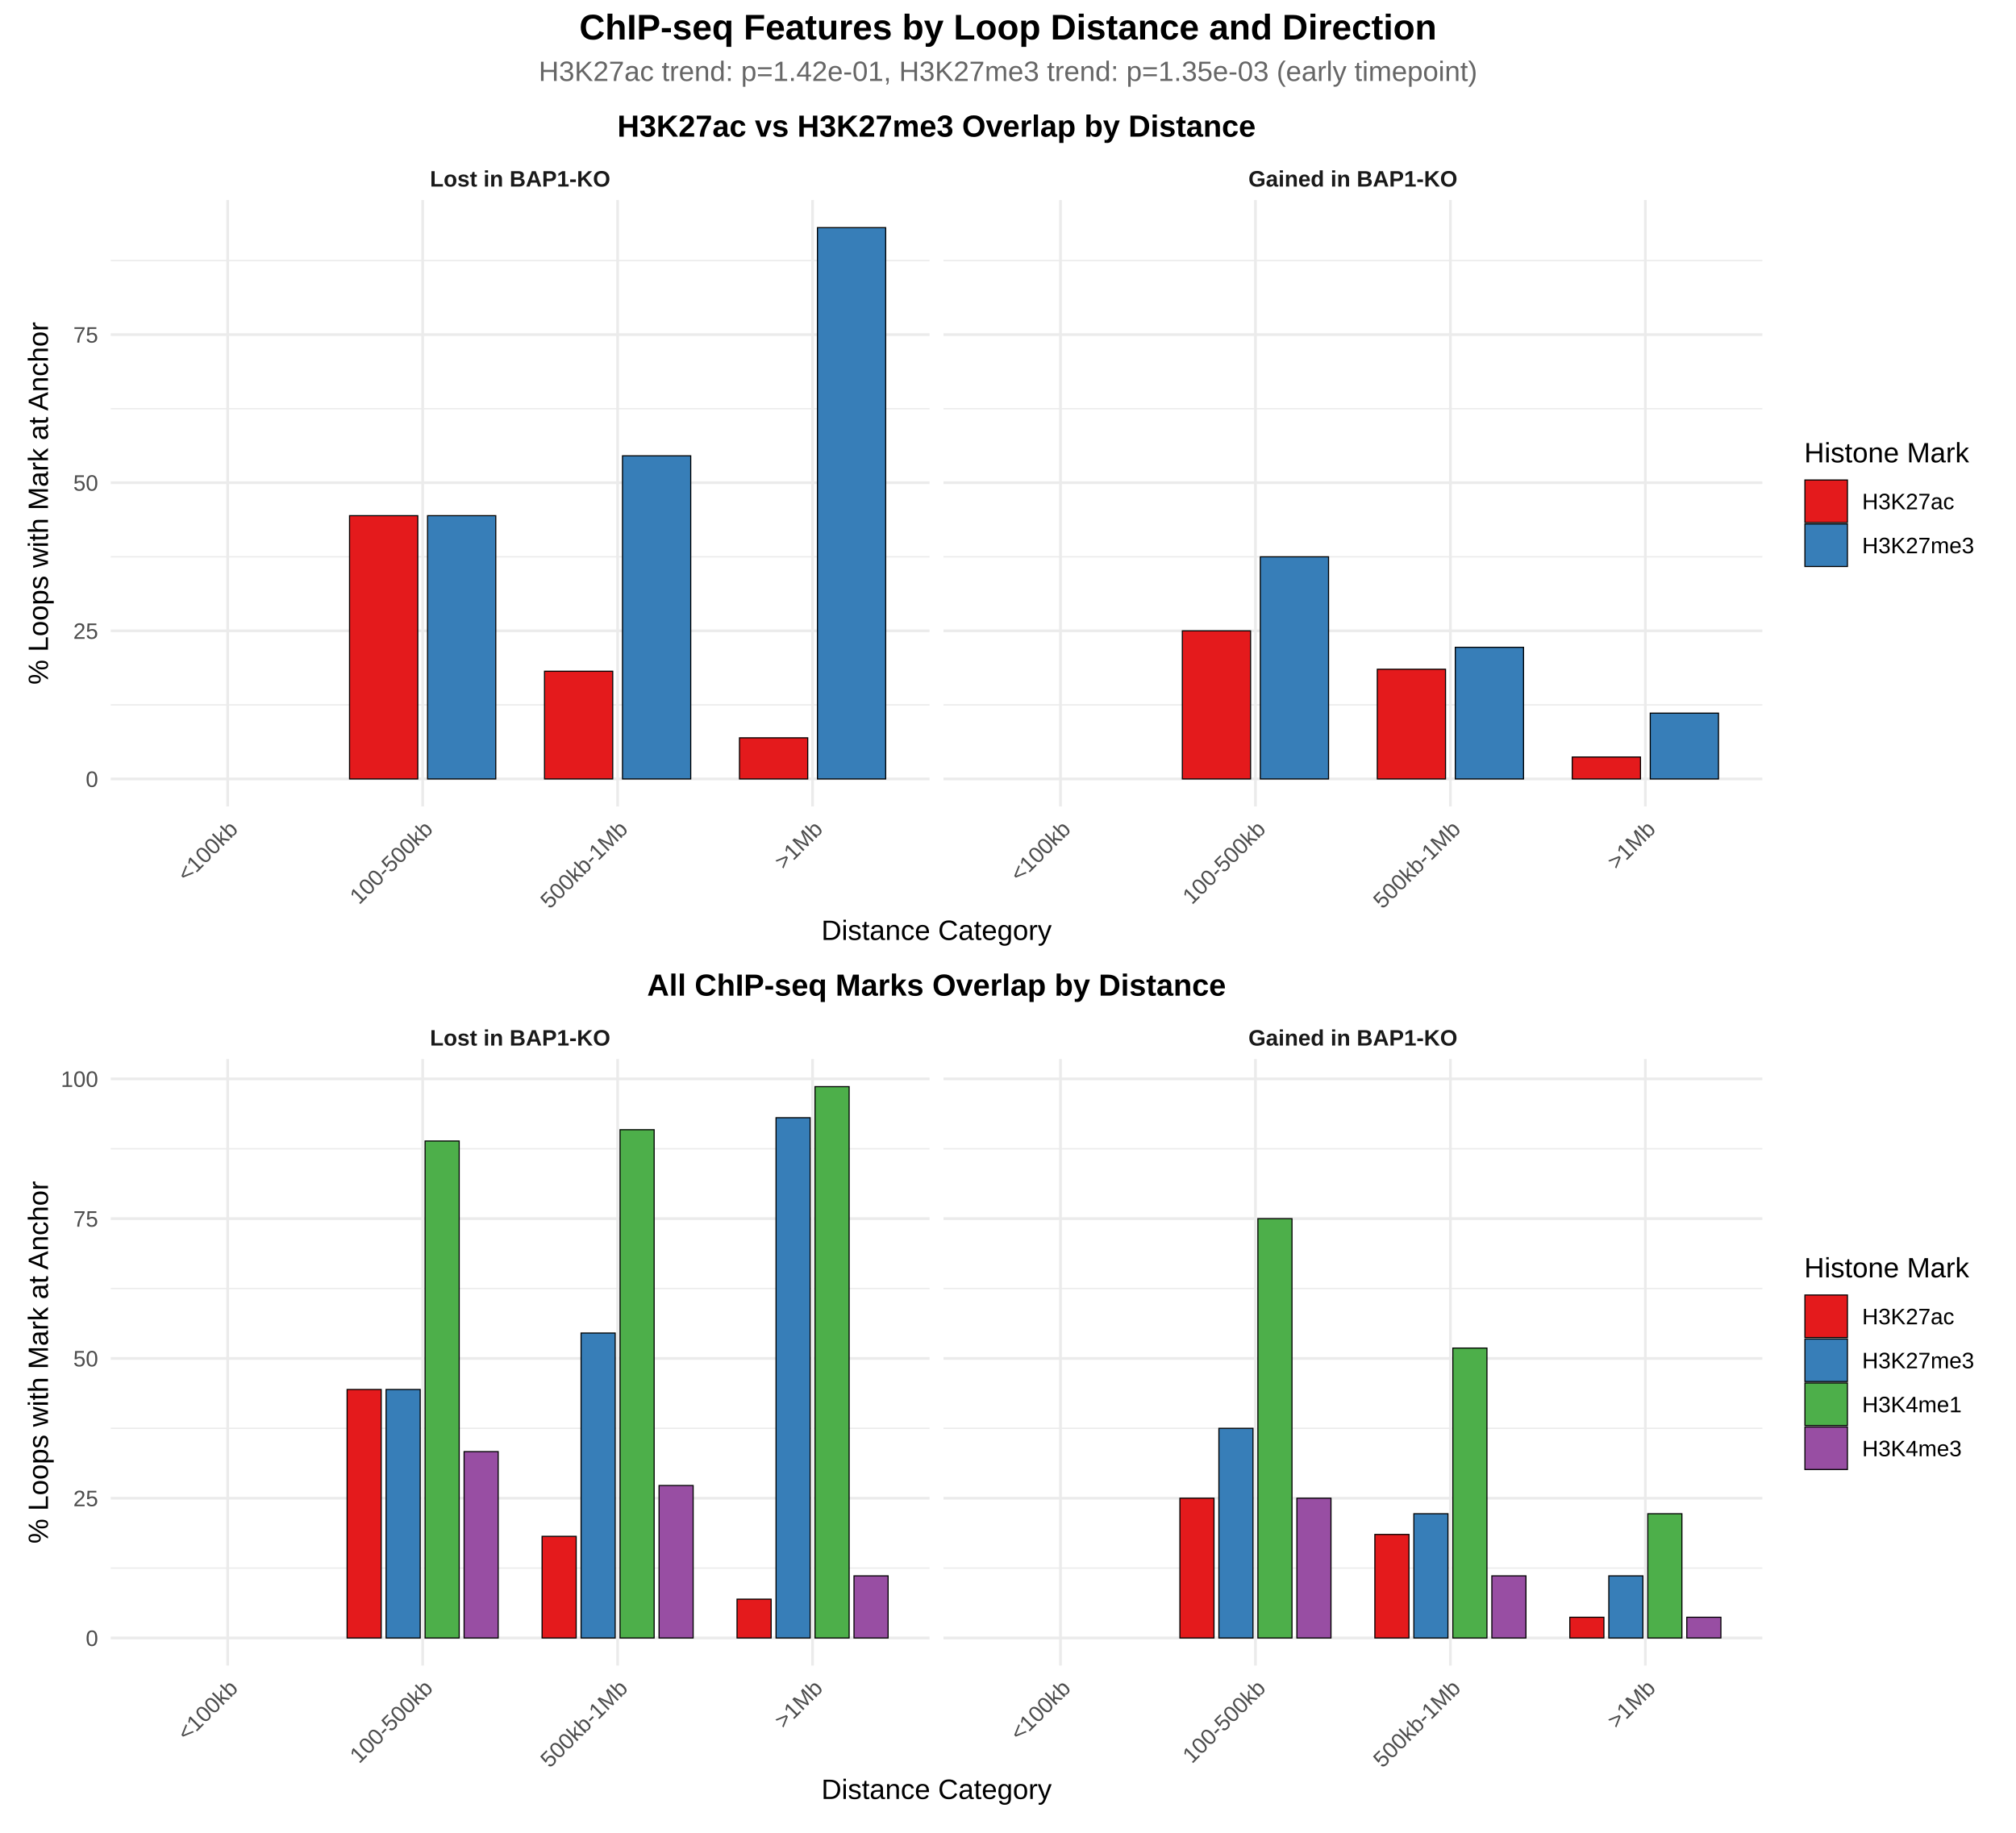
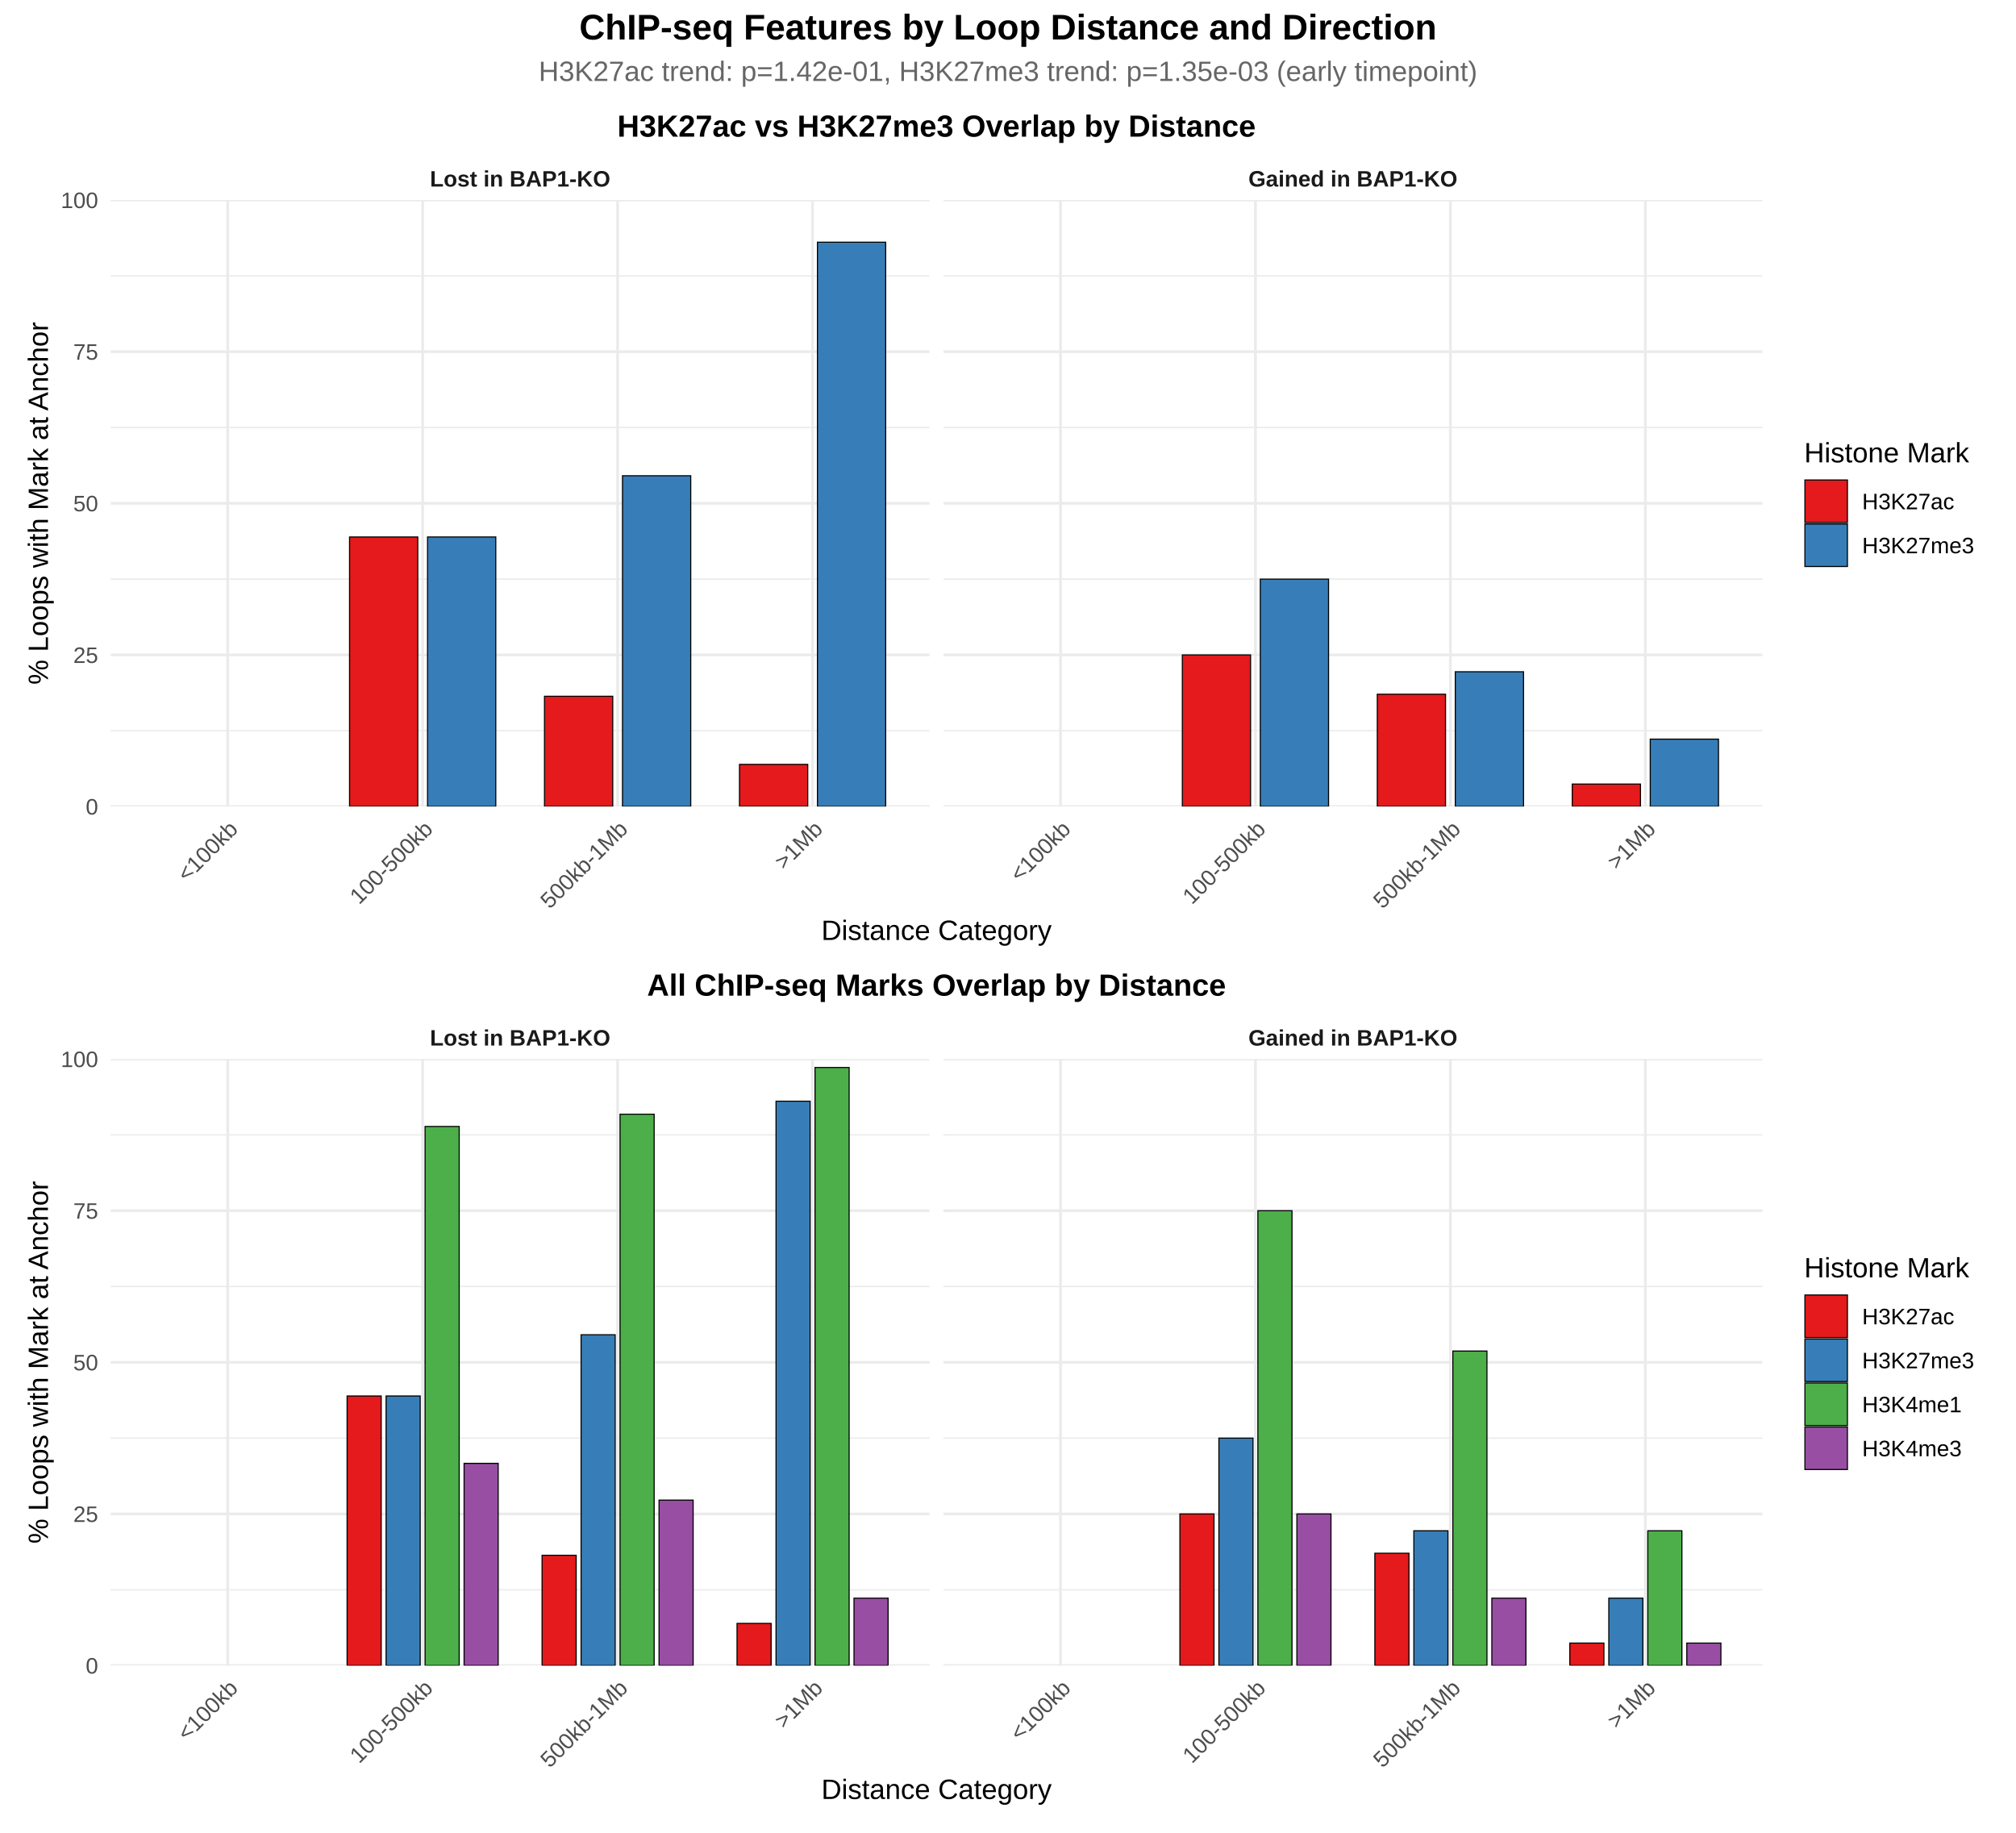
<svg xmlns="http://www.w3.org/2000/svg" width="792.00pt" height="720.00pt" viewBox="0 0 792.00 720.00">
  <g class="svglite">
    <defs>
      <style type="text/css">
    .svglite line, .svglite polyline, .svglite polygon, .svglite path, .svglite rect, .svglite circle {
      fill: none;
      stroke: #000000;
      stroke-linecap: round;
      stroke-linejoin: round;
      stroke-miterlimit: 10.00;
    }
    .svglite text {
      white-space: pre;
    }
    .svglite g.glyphgroup path {
      fill: inherit;
      stroke: none;
    }
  </style>
    </defs>
    <rect width="100%" height="100%" style="stroke: none; fill: #FFFFFF;" />
    <defs>
      <clipPath id="cpMC4wMHw3OTIuMDB8MC4wMHw3MjAuMDA=">
        <rect x="0.00" y="0.00" width="792.00" height="720.00" />
      </clipPath>
    </defs>
    <g clip-path="url(#cpMC4wMHw3OTIuMDB8MC4wMHw3MjAuMDA=)">
      <rect x="0.00" y="0.00" width="792.00" height="720.00" style="stroke-width: 1.07; stroke: #FFFFFF; fill: #FFFFFF;" />
    </g>
    <defs>
      <clipPath id="cpNDMuNTB8NjkyLjM1fDc4LjU5fDY1NC4zMA==">
        <rect x="43.50" y="78.59" width="648.85" height="575.70" />
      </clipPath>
    </defs>
    <g clip-path="url(#cpNDMuNTB8NjkyLjM1fDc4LjU5fDY1NC4zMA==)">
</g>
    <g clip-path="url(#cpMC4wMHw3OTIuMDB8MC4wMHw3MjAuMDA=)">
</g>
    <defs>
      <clipPath id="cpNS40OHw3ODYuNTJ8MzkuNjB8Mzc3LjA2">
        <rect x="5.48" y="39.60" width="781.04" height="337.46" />
      </clipPath>
    </defs>
    <g clip-path="url(#cpNS40OHw3ODYuNTJ8MzkuNjB8Mzc3LjA2)">
      <rect x="5.48" y="39.60" width="781.04" height="337.46" style="stroke-width: 1.07; stroke: none; fill: #FFFFFF;" />
    </g>
    <g clip-path="url(#cpMC4wMHw3OTIuMDB8MC4wMHw3MjAuMDA=)">
</g>
    <defs>
      <clipPath id="cpNS40OHw3ODYuNTJ8Mzc3LjA2fDcxNC41Mg==">
        <rect x="5.48" y="377.06" width="781.04" height="337.46" />
      </clipPath>
    </defs>
    <g clip-path="url(#cpNS40OHw3ODYuNTJ8Mzc3LjA2fDcxNC41Mg==)">
      <rect x="5.48" y="377.06" width="781.04" height="337.46" style="stroke-width: 1.07; stroke: none; fill: #FFFFFF;" />
    </g>
    <g clip-path="url(#cpMC4wMHw3OTIuMDB8MC4wMHw3MjAuMDA=)">
</g>
    <defs>
      <clipPath id="cpNDMuNTB8MzY1LjE4fDc4LjU5fDMxNi44NA==">
        <rect x="43.50" y="78.59" width="321.69" height="238.24" />
      </clipPath>
    </defs>
    <g clip-path="url(#cpNDMuNTB8MzY1LjE4fDc4LjU5fDMxNi44NA==)">
-       <polyline points="43.50,276.92 365.18,276.92 " style="stroke-width: 0.53; stroke: #EBEBEB; stroke-linecap: butt;" />
-       <polyline points="43.50,218.73 365.18,218.73 " style="stroke-width: 0.53; stroke: #EBEBEB; stroke-linecap: butt;" />
-       <polyline points="43.50,160.54 365.18,160.54 " style="stroke-width: 0.53; stroke: #EBEBEB; stroke-linecap: butt;" />
-       <polyline points="43.50,102.35 365.18,102.35 " style="stroke-width: 0.53; stroke: #EBEBEB; stroke-linecap: butt;" />
-       <polyline points="43.50,306.01 365.18,306.01 " style="stroke-width: 1.07; stroke: #EBEBEB; stroke-linecap: butt;" />
-       <polyline points="43.50,247.82 365.18,247.82 " style="stroke-width: 1.07; stroke: #EBEBEB; stroke-linecap: butt;" />
-       <polyline points="43.50,189.63 365.18,189.63 " style="stroke-width: 1.07; stroke: #EBEBEB; stroke-linecap: butt;" />
-       <polyline points="43.50,131.45 365.18,131.45 " style="stroke-width: 1.07; stroke: #EBEBEB; stroke-linecap: butt;" />
+       <polyline points="43.50,287.06 365.18,287.06 " style="stroke-width: 0.53; stroke: #EBEBEB; stroke-linecap: butt;" />
+       <polyline points="43.50,227.50 365.18,227.50 " style="stroke-width: 0.53; stroke: #EBEBEB; stroke-linecap: butt;" />
+       <polyline points="43.50,167.94 365.18,167.94 " style="stroke-width: 0.53; stroke: #EBEBEB; stroke-linecap: butt;" />
+       <polyline points="43.50,108.37 365.18,108.37 " style="stroke-width: 0.53; stroke: #EBEBEB; stroke-linecap: butt;" />
+       <polyline points="43.50,316.84 365.18,316.84 " style="stroke-width: 1.07; stroke: #EBEBEB; stroke-linecap: butt;" />
+       <polyline points="43.50,257.28 365.18,257.28 " style="stroke-width: 1.07; stroke: #EBEBEB; stroke-linecap: butt;" />
+       <polyline points="43.50,197.72 365.18,197.72 " style="stroke-width: 1.07; stroke: #EBEBEB; stroke-linecap: butt;" />
+       <polyline points="43.50,138.16 365.18,138.16 " style="stroke-width: 1.07; stroke: #EBEBEB; stroke-linecap: butt;" />
+       <polyline points="43.50,78.59 365.18,78.59 " style="stroke-width: 1.07; stroke: #EBEBEB; stroke-linecap: butt;" />
      <polyline points="89.45,316.84 89.45,78.59 " style="stroke-width: 1.07; stroke: #EBEBEB; stroke-linecap: butt;" />
      <polyline points="166.04,316.84 166.04,78.59 " style="stroke-width: 1.07; stroke: #EBEBEB; stroke-linecap: butt;" />
      <polyline points="242.64,316.84 242.64,78.59 " style="stroke-width: 1.07; stroke: #EBEBEB; stroke-linecap: butt;" />
      <polyline points="319.23,316.84 319.23,78.59 " style="stroke-width: 1.07; stroke: #EBEBEB; stroke-linecap: butt;" />
-       <rect x="137.32" y="202.57" width="26.81" height="103.44" style="stroke-width: 0.43; stroke-linecap: butt; stroke-linejoin: miter; fill: #E41A1C;" />
-       <rect x="167.96" y="202.57" width="26.81" height="103.44" style="stroke-width: 0.43; stroke-linecap: butt; stroke-linejoin: miter; fill: #377EB8;" />
-       <rect x="213.91" y="263.69" width="26.81" height="42.32" style="stroke-width: 0.43; stroke-linecap: butt; stroke-linejoin: miter; fill: #E41A1C;" />
-       <rect x="244.55" y="179.06" width="26.81" height="126.95" style="stroke-width: 0.43; stroke-linecap: butt; stroke-linejoin: miter; fill: #377EB8;" />
-       <rect x="290.51" y="289.85" width="26.81" height="16.16" style="stroke-width: 0.43; stroke-linecap: butt; stroke-linejoin: miter; fill: #E41A1C;" />
-       <rect x="321.14" y="89.42" width="26.81" height="216.59" style="stroke-width: 0.43; stroke-linecap: butt; stroke-linejoin: miter; fill: #377EB8;" />
+       <rect x="137.32" y="210.95" width="26.81" height="105.89" style="stroke-width: 0.43; stroke-linecap: butt; stroke-linejoin: miter; fill: #E41A1C;" />
+       <rect x="167.96" y="210.95" width="26.81" height="105.89" style="stroke-width: 0.43; stroke-linecap: butt; stroke-linejoin: miter; fill: #377EB8;" />
+       <rect x="213.91" y="273.52" width="26.81" height="43.32" style="stroke-width: 0.43; stroke-linecap: butt; stroke-linejoin: miter; fill: #E41A1C;" />
+       <rect x="244.55" y="186.89" width="26.81" height="129.95" style="stroke-width: 0.43; stroke-linecap: butt; stroke-linejoin: miter; fill: #377EB8;" />
+       <rect x="290.51" y="300.29" width="26.81" height="16.54" style="stroke-width: 0.43; stroke-linecap: butt; stroke-linejoin: miter; fill: #E41A1C;" />
+       <rect x="321.14" y="95.14" width="26.81" height="221.70" style="stroke-width: 0.43; stroke-linecap: butt; stroke-linejoin: miter; fill: #377EB8;" />
    </g>
    <g clip-path="url(#cpMC4wMHw3OTIuMDB8MC4wMHw3MjAuMDA=)">
</g>
    <defs>
      <clipPath id="cpMzcwLjY2fDY5Mi4zNXw3OC41OXwzMTYuODQ=">
        <rect x="370.66" y="78.59" width="321.69" height="238.24" />
      </clipPath>
    </defs>
    <g clip-path="url(#cpMzcwLjY2fDY5Mi4zNXw3OC41OXwzMTYuODQ=)">
-       <polyline points="370.66,276.92 692.35,276.92 " style="stroke-width: 0.53; stroke: #EBEBEB; stroke-linecap: butt;" />
-       <polyline points="370.66,218.73 692.35,218.73 " style="stroke-width: 0.53; stroke: #EBEBEB; stroke-linecap: butt;" />
-       <polyline points="370.66,160.54 692.35,160.54 " style="stroke-width: 0.53; stroke: #EBEBEB; stroke-linecap: butt;" />
-       <polyline points="370.66,102.35 692.35,102.35 " style="stroke-width: 0.53; stroke: #EBEBEB; stroke-linecap: butt;" />
-       <polyline points="370.66,306.01 692.35,306.01 " style="stroke-width: 1.07; stroke: #EBEBEB; stroke-linecap: butt;" />
-       <polyline points="370.66,247.82 692.35,247.82 " style="stroke-width: 1.07; stroke: #EBEBEB; stroke-linecap: butt;" />
-       <polyline points="370.66,189.63 692.35,189.63 " style="stroke-width: 1.07; stroke: #EBEBEB; stroke-linecap: butt;" />
-       <polyline points="370.66,131.45 692.35,131.45 " style="stroke-width: 1.07; stroke: #EBEBEB; stroke-linecap: butt;" />
+       <polyline points="370.66,287.06 692.35,287.06 " style="stroke-width: 0.53; stroke: #EBEBEB; stroke-linecap: butt;" />
+       <polyline points="370.66,227.50 692.35,227.50 " style="stroke-width: 0.53; stroke: #EBEBEB; stroke-linecap: butt;" />
+       <polyline points="370.66,167.94 692.35,167.94 " style="stroke-width: 0.53; stroke: #EBEBEB; stroke-linecap: butt;" />
+       <polyline points="370.66,108.37 692.35,108.37 " style="stroke-width: 0.53; stroke: #EBEBEB; stroke-linecap: butt;" />
+       <polyline points="370.66,316.84 692.35,316.84 " style="stroke-width: 1.07; stroke: #EBEBEB; stroke-linecap: butt;" />
+       <polyline points="370.66,257.28 692.35,257.28 " style="stroke-width: 1.07; stroke: #EBEBEB; stroke-linecap: butt;" />
+       <polyline points="370.66,197.72 692.35,197.72 " style="stroke-width: 1.07; stroke: #EBEBEB; stroke-linecap: butt;" />
+       <polyline points="370.66,138.16 692.35,138.16 " style="stroke-width: 1.07; stroke: #EBEBEB; stroke-linecap: butt;" />
+       <polyline points="370.66,78.59 692.35,78.59 " style="stroke-width: 1.07; stroke: #EBEBEB; stroke-linecap: butt;" />
      <polyline points="416.62,316.84 416.62,78.59 " style="stroke-width: 1.07; stroke: #EBEBEB; stroke-linecap: butt;" />
      <polyline points="493.21,316.84 493.21,78.59 " style="stroke-width: 1.07; stroke: #EBEBEB; stroke-linecap: butt;" />
      <polyline points="569.80,316.84 569.80,78.59 " style="stroke-width: 1.07; stroke: #EBEBEB; stroke-linecap: butt;" />
      <polyline points="646.39,316.84 646.39,78.59 " style="stroke-width: 1.07; stroke: #EBEBEB; stroke-linecap: butt;" />
-       <rect x="387.90" y="306.01" width="26.81" height="0.00" style="stroke-width: 0.43; stroke-linecap: butt; stroke-linejoin: miter; fill: #E41A1C;" />
-       <rect x="418.53" y="306.01" width="26.81" height="0.00" style="stroke-width: 0.43; stroke-linecap: butt; stroke-linejoin: miter; fill: #377EB8;" />
-       <rect x="464.49" y="247.82" width="26.81" height="58.19" style="stroke-width: 0.43; stroke-linecap: butt; stroke-linejoin: miter; fill: #E41A1C;" />
-       <rect x="495.12" y="218.73" width="26.81" height="87.28" style="stroke-width: 0.43; stroke-linecap: butt; stroke-linejoin: miter; fill: #377EB8;" />
-       <rect x="541.08" y="262.91" width="26.81" height="43.10" style="stroke-width: 0.43; stroke-linecap: butt; stroke-linejoin: miter; fill: #E41A1C;" />
-       <rect x="571.72" y="254.29" width="26.81" height="51.72" style="stroke-width: 0.43; stroke-linecap: butt; stroke-linejoin: miter; fill: #377EB8;" />
-       <rect x="617.67" y="297.39" width="26.81" height="8.62" style="stroke-width: 0.43; stroke-linecap: butt; stroke-linejoin: miter; fill: #E41A1C;" />
-       <rect x="648.31" y="280.15" width="26.81" height="25.86" style="stroke-width: 0.43; stroke-linecap: butt; stroke-linejoin: miter; fill: #377EB8;" />
+       <rect x="387.90" y="316.84" width="26.81" height="0.00" style="stroke-width: 0.43; stroke-linecap: butt; stroke-linejoin: miter; fill: #E41A1C;" />
+       <rect x="418.53" y="316.84" width="26.81" height="0.00" style="stroke-width: 0.43; stroke-linecap: butt; stroke-linejoin: miter; fill: #377EB8;" />
+       <rect x="464.49" y="257.28" width="26.81" height="59.56" style="stroke-width: 0.43; stroke-linecap: butt; stroke-linejoin: miter; fill: #E41A1C;" />
+       <rect x="495.12" y="227.50" width="26.81" height="89.34" style="stroke-width: 0.43; stroke-linecap: butt; stroke-linejoin: miter; fill: #377EB8;" />
+       <rect x="541.08" y="272.72" width="26.81" height="44.12" style="stroke-width: 0.43; stroke-linecap: butt; stroke-linejoin: miter; fill: #E41A1C;" />
+       <rect x="571.72" y="263.90" width="26.81" height="52.94" style="stroke-width: 0.43; stroke-linecap: butt; stroke-linejoin: miter; fill: #377EB8;" />
+       <rect x="617.67" y="308.01" width="26.81" height="8.82" style="stroke-width: 0.43; stroke-linecap: butt; stroke-linejoin: miter; fill: #E41A1C;" />
+       <rect x="648.31" y="290.37" width="26.81" height="26.47" style="stroke-width: 0.43; stroke-linecap: butt; stroke-linejoin: miter; fill: #377EB8;" />
    </g>
    <g clip-path="url(#cpMC4wMHw3OTIuMDB8MC4wMHw3MjAuMDA=)">
</g>
    <defs>
      <clipPath id="cpNDMuNTB8MzY1LjE4fDYxLjY4fDc4LjU5">
        <rect x="43.50" y="61.68" width="321.69" height="16.92" />
      </clipPath>
    </defs>
    <g clip-path="url(#cpNDMuNTB8MzY1LjE4fDYxLjY4fDc4LjU5)">
      <text x="204.34" y="73.29" text-anchor="middle" style="font-size: 8.80px; font-weight: bold;fill: #1A1A1A; font-family: &quot;Arial&quot;;" textLength="70.86px" lengthAdjust="spacingAndGlyphs">Lost in BAP1-KO</text>
    </g>
    <g clip-path="url(#cpMC4wMHw3OTIuMDB8MC4wMHw3MjAuMDA=)">
</g>
    <defs>
      <clipPath id="cpMzcwLjY2fDY5Mi4zNXw2MS42OHw3OC41OQ==">
        <rect x="370.66" y="61.68" width="321.69" height="16.92" />
      </clipPath>
    </defs>
    <g clip-path="url(#cpMzcwLjY2fDY5Mi4zNXw2MS42OHw3OC41OQ==)">
      <text x="531.51" y="73.29" text-anchor="middle" style="font-size: 8.80px; font-weight: bold;fill: #1A1A1A; font-family: &quot;Arial&quot;;" textLength="82.11px" lengthAdjust="spacingAndGlyphs">Gained in BAP1-KO</text>
    </g>
    <g clip-path="url(#cpMC4wMHw3OTIuMDB8MC4wMHw3MjAuMDA=)">
      <text transform="translate(93.91,326.23) rotate(-45)" text-anchor="end" style="font-size: 8.80px;fill: #4D4D4D; font-family: &quot;Arial&quot;;" textLength="29.11px" lengthAdjust="spacingAndGlyphs">&lt;100kb</text>
      <text transform="translate(170.50,326.23) rotate(-45)" text-anchor="end" style="font-size: 8.80px;fill: #4D4D4D; font-family: &quot;Arial&quot;;" textLength="41.56px" lengthAdjust="spacingAndGlyphs">100-500kb</text>
      <text transform="translate(247.09,326.23) rotate(-45)" text-anchor="end" style="font-size: 8.80px;fill: #4D4D4D; font-family: &quot;Arial&quot;;" textLength="44.00px" lengthAdjust="spacingAndGlyphs">500kb-1Mb</text>
      <text transform="translate(323.68,326.23) rotate(-45)" text-anchor="end" style="font-size: 8.80px;fill: #4D4D4D; font-family: &quot;Arial&quot;;" textLength="22.25px" lengthAdjust="spacingAndGlyphs">&gt;1Mb</text>
      <text transform="translate(421.07,326.23) rotate(-45)" text-anchor="end" style="font-size: 8.80px;fill: #4D4D4D; font-family: &quot;Arial&quot;;" textLength="29.11px" lengthAdjust="spacingAndGlyphs">&lt;100kb</text>
      <text transform="translate(497.66,326.23) rotate(-45)" text-anchor="end" style="font-size: 8.80px;fill: #4D4D4D; font-family: &quot;Arial&quot;;" textLength="41.56px" lengthAdjust="spacingAndGlyphs">100-500kb</text>
      <text transform="translate(574.26,326.23) rotate(-45)" text-anchor="end" style="font-size: 8.80px;fill: #4D4D4D; font-family: &quot;Arial&quot;;" textLength="44.00px" lengthAdjust="spacingAndGlyphs">500kb-1Mb</text>
      <text transform="translate(650.85,326.23) rotate(-45)" text-anchor="end" style="font-size: 8.80px;fill: #4D4D4D; font-family: &quot;Arial&quot;;" textLength="22.25px" lengthAdjust="spacingAndGlyphs">&gt;1Mb</text>
-       <text x="38.57" y="309.16" text-anchor="end" style="font-size: 8.80px;fill: #4D4D4D; font-family: &quot;Arial&quot;;" textLength="4.89px" lengthAdjust="spacingAndGlyphs">0</text>
-       <text x="38.57" y="250.97" text-anchor="end" style="font-size: 8.80px;fill: #4D4D4D; font-family: &quot;Arial&quot;;" textLength="9.78px" lengthAdjust="spacingAndGlyphs">25</text>
-       <text x="38.57" y="192.78" text-anchor="end" style="font-size: 8.80px;fill: #4D4D4D; font-family: &quot;Arial&quot;;" textLength="9.78px" lengthAdjust="spacingAndGlyphs">50</text>
-       <text x="38.57" y="134.60" text-anchor="end" style="font-size: 8.80px;fill: #4D4D4D; font-family: &quot;Arial&quot;;" textLength="9.78px" lengthAdjust="spacingAndGlyphs">75</text>
+       <text x="38.57" y="319.99" text-anchor="end" style="font-size: 8.80px;fill: #4D4D4D; font-family: &quot;Arial&quot;;" textLength="4.89px" lengthAdjust="spacingAndGlyphs">0</text>
+       <text x="38.57" y="260.43" text-anchor="end" style="font-size: 8.80px;fill: #4D4D4D; font-family: &quot;Arial&quot;;" textLength="9.78px" lengthAdjust="spacingAndGlyphs">25</text>
+       <text x="38.57" y="200.87" text-anchor="end" style="font-size: 8.80px;fill: #4D4D4D; font-family: &quot;Arial&quot;;" textLength="9.78px" lengthAdjust="spacingAndGlyphs">50</text>
+       <text x="38.57" y="141.31" text-anchor="end" style="font-size: 8.80px;fill: #4D4D4D; font-family: &quot;Arial&quot;;" textLength="9.78px" lengthAdjust="spacingAndGlyphs">75</text>
+       <text x="38.57" y="81.74" text-anchor="end" style="font-size: 8.80px;fill: #4D4D4D; font-family: &quot;Arial&quot;;" textLength="14.67px" lengthAdjust="spacingAndGlyphs">100</text>
      <text x="367.92" y="369.26" text-anchor="middle" style="font-size: 11.00px; font-family: &quot;Arial&quot;;" textLength="90.53px" lengthAdjust="spacingAndGlyphs">Distance Category</text>
      <text transform="translate(18.84,197.72) rotate(-90)" text-anchor="middle" style="font-size: 11.00px; font-family: &quot;Arial&quot;;" textLength="142.55px" lengthAdjust="spacingAndGlyphs">% Loops with Mark at Anchor</text>
      <text x="708.79" y="181.64" style="font-size: 11.00px; font-family: &quot;Arial&quot;;" textLength="64.81px" lengthAdjust="spacingAndGlyphs">Histone Mark</text>
      <rect x="709.07" y="188.56" width="16.71" height="16.71" style="stroke-width: 0.43; stroke-linecap: butt; stroke-linejoin: miter; fill: #E41A1C;" />
      <rect x="709.07" y="205.84" width="16.71" height="16.71" style="stroke-width: 0.43; stroke-linecap: butt; stroke-linejoin: miter; fill: #377EB8;" />
      <text x="731.55" y="200.06" style="font-size: 8.80px; font-family: &quot;Arial&quot;;" textLength="36.20px" lengthAdjust="spacingAndGlyphs">H3K27ac</text>
      <text x="731.55" y="217.34" style="font-size: 8.80px; font-family: &quot;Arial&quot;;" textLength="44.02px" lengthAdjust="spacingAndGlyphs">H3K27me3</text>
      <text x="367.92" y="53.68" text-anchor="middle" style="font-size: 12.00px; font-weight: bold; font-family: &quot;Arial&quot;;" textLength="250.75px" lengthAdjust="spacingAndGlyphs">H3K27ac vs H3K27me3 Overlap by Distance</text>
    </g>
    <defs>
      <clipPath id="cpNDMuNTB8MzY1LjE4fDQxNi4wNXw2NTQuMzA=">
        <rect x="43.50" y="416.05" width="321.69" height="238.24" />
      </clipPath>
    </defs>
    <g clip-path="url(#cpNDMuNTB8MzY1LjE4fDQxNi4wNXw2NTQuMzA=)">
-       <polyline points="43.50,616.01 365.18,616.01 " style="stroke-width: 0.53; stroke: #EBEBEB; stroke-linecap: butt;" />
-       <polyline points="43.50,561.11 365.18,561.11 " style="stroke-width: 0.53; stroke: #EBEBEB; stroke-linecap: butt;" />
-       <polyline points="43.50,506.20 365.18,506.20 " style="stroke-width: 0.53; stroke: #EBEBEB; stroke-linecap: butt;" />
-       <polyline points="43.50,451.29 365.18,451.29 " style="stroke-width: 0.53; stroke: #EBEBEB; stroke-linecap: butt;" />
-       <polyline points="43.50,643.47 365.18,643.47 " style="stroke-width: 1.07; stroke: #EBEBEB; stroke-linecap: butt;" />
-       <polyline points="43.50,588.56 365.18,588.56 " style="stroke-width: 1.07; stroke: #EBEBEB; stroke-linecap: butt;" />
-       <polyline points="43.50,533.65 365.18,533.65 " style="stroke-width: 1.07; stroke: #EBEBEB; stroke-linecap: butt;" />
-       <polyline points="43.50,478.74 365.18,478.74 " style="stroke-width: 1.07; stroke: #EBEBEB; stroke-linecap: butt;" />
-       <polyline points="43.50,423.83 365.18,423.83 " style="stroke-width: 1.07; stroke: #EBEBEB; stroke-linecap: butt;" />
+       <polyline points="43.50,624.52 365.18,624.52 " style="stroke-width: 0.53; stroke: #EBEBEB; stroke-linecap: butt;" />
+       <polyline points="43.50,564.96 365.18,564.96 " style="stroke-width: 0.53; stroke: #EBEBEB; stroke-linecap: butt;" />
+       <polyline points="43.50,505.40 365.18,505.40 " style="stroke-width: 0.53; stroke: #EBEBEB; stroke-linecap: butt;" />
+       <polyline points="43.50,445.83 365.18,445.83 " style="stroke-width: 0.53; stroke: #EBEBEB; stroke-linecap: butt;" />
+       <polyline points="43.50,654.30 365.18,654.30 " style="stroke-width: 1.07; stroke: #EBEBEB; stroke-linecap: butt;" />
+       <polyline points="43.50,594.74 365.18,594.74 " style="stroke-width: 1.07; stroke: #EBEBEB; stroke-linecap: butt;" />
+       <polyline points="43.50,535.18 365.18,535.18 " style="stroke-width: 1.07; stroke: #EBEBEB; stroke-linecap: butt;" />
+       <polyline points="43.50,475.62 365.18,475.62 " style="stroke-width: 1.07; stroke: #EBEBEB; stroke-linecap: butt;" />
+       <polyline points="43.50,416.05 365.18,416.05 " style="stroke-width: 1.07; stroke: #EBEBEB; stroke-linecap: butt;" />
      <polyline points="89.45,654.30 89.45,416.05 " style="stroke-width: 1.07; stroke: #EBEBEB; stroke-linecap: butt;" />
      <polyline points="166.04,654.30 166.04,416.05 " style="stroke-width: 1.07; stroke: #EBEBEB; stroke-linecap: butt;" />
      <polyline points="242.64,654.30 242.64,416.05 " style="stroke-width: 1.07; stroke: #EBEBEB; stroke-linecap: butt;" />
      <polyline points="319.23,654.30 319.23,416.05 " style="stroke-width: 1.07; stroke: #EBEBEB; stroke-linecap: butt;" />
-       <rect x="136.36" y="545.85" width="13.40" height="97.62" style="stroke-width: 0.43; stroke-linecap: butt; stroke-linejoin: miter; fill: #E41A1C;" />
-       <rect x="151.68" y="545.85" width="13.40" height="97.62" style="stroke-width: 0.43; stroke-linecap: butt; stroke-linejoin: miter; fill: #377EB8;" />
-       <rect x="167.00" y="448.24" width="13.40" height="195.23" style="stroke-width: 0.43; stroke-linecap: butt; stroke-linejoin: miter; fill: #4DAF4A;" />
-       <rect x="182.32" y="570.26" width="13.40" height="73.21" style="stroke-width: 0.43; stroke-linecap: butt; stroke-linejoin: miter; fill: #984EA3;" />
-       <rect x="212.96" y="603.54" width="13.40" height="39.93" style="stroke-width: 0.43; stroke-linecap: butt; stroke-linejoin: miter; fill: #E41A1C;" />
-       <rect x="228.28" y="523.67" width="13.40" height="119.80" style="stroke-width: 0.43; stroke-linecap: butt; stroke-linejoin: miter; fill: #377EB8;" />
-       <rect x="243.59" y="443.80" width="13.40" height="199.67" style="stroke-width: 0.43; stroke-linecap: butt; stroke-linejoin: miter; fill: #4DAF4A;" />
-       <rect x="258.91" y="583.57" width="13.40" height="59.90" style="stroke-width: 0.43; stroke-linecap: butt; stroke-linejoin: miter; fill: #984EA3;" />
-       <rect x="289.55" y="628.22" width="13.40" height="15.25" style="stroke-width: 0.43; stroke-linecap: butt; stroke-linejoin: miter; fill: #E41A1C;" />
-       <rect x="304.87" y="439.09" width="13.40" height="204.38" style="stroke-width: 0.43; stroke-linecap: butt; stroke-linejoin: miter; fill: #377EB8;" />
-       <rect x="320.19" y="426.88" width="13.40" height="216.59" style="stroke-width: 0.43; stroke-linecap: butt; stroke-linejoin: miter; fill: #4DAF4A;" />
-       <rect x="335.50" y="619.07" width="13.40" height="24.40" style="stroke-width: 0.43; stroke-linecap: butt; stroke-linejoin: miter; fill: #984EA3;" />
+       <rect x="136.36" y="548.41" width="13.40" height="105.89" style="stroke-width: 0.43; stroke-linecap: butt; stroke-linejoin: miter; fill: #E41A1C;" />
+       <rect x="151.68" y="548.41" width="13.40" height="105.89" style="stroke-width: 0.43; stroke-linecap: butt; stroke-linejoin: miter; fill: #377EB8;" />
+       <rect x="167.00" y="442.53" width="13.40" height="211.77" style="stroke-width: 0.43; stroke-linecap: butt; stroke-linejoin: miter; fill: #4DAF4A;" />
+       <rect x="182.32" y="574.88" width="13.40" height="79.41" style="stroke-width: 0.43; stroke-linecap: butt; stroke-linejoin: miter; fill: #984EA3;" />
+       <rect x="212.96" y="610.98" width="13.40" height="43.32" style="stroke-width: 0.43; stroke-linecap: butt; stroke-linejoin: miter; fill: #E41A1C;" />
+       <rect x="228.28" y="524.35" width="13.40" height="129.95" style="stroke-width: 0.43; stroke-linecap: butt; stroke-linejoin: miter; fill: #377EB8;" />
+       <rect x="243.59" y="437.71" width="13.40" height="216.59" style="stroke-width: 0.43; stroke-linecap: butt; stroke-linejoin: miter; fill: #4DAF4A;" />
+       <rect x="258.91" y="589.32" width="13.40" height="64.98" style="stroke-width: 0.43; stroke-linecap: butt; stroke-linejoin: miter; fill: #984EA3;" />
+       <rect x="289.55" y="637.75" width="13.40" height="16.54" style="stroke-width: 0.43; stroke-linecap: butt; stroke-linejoin: miter; fill: #E41A1C;" />
+       <rect x="304.87" y="432.60" width="13.40" height="221.70" style="stroke-width: 0.43; stroke-linecap: butt; stroke-linejoin: miter; fill: #377EB8;" />
+       <rect x="320.19" y="419.36" width="13.40" height="234.94" style="stroke-width: 0.43; stroke-linecap: butt; stroke-linejoin: miter; fill: #4DAF4A;" />
+       <rect x="335.50" y="627.83" width="13.40" height="26.47" style="stroke-width: 0.43; stroke-linecap: butt; stroke-linejoin: miter; fill: #984EA3;" />
    </g>
    <g clip-path="url(#cpMC4wMHw3OTIuMDB8MC4wMHw3MjAuMDA=)">
</g>
    <defs>
      <clipPath id="cpMzcwLjY2fDY5Mi4zNXw0MTYuMDV8NjU0LjMw">
        <rect x="370.66" y="416.05" width="321.69" height="238.24" />
      </clipPath>
    </defs>
    <g clip-path="url(#cpMzcwLjY2fDY5Mi4zNXw0MTYuMDV8NjU0LjMw)">
-       <polyline points="370.66,616.01 692.35,616.01 " style="stroke-width: 0.53; stroke: #EBEBEB; stroke-linecap: butt;" />
-       <polyline points="370.66,561.11 692.35,561.11 " style="stroke-width: 0.53; stroke: #EBEBEB; stroke-linecap: butt;" />
-       <polyline points="370.66,506.20 692.35,506.20 " style="stroke-width: 0.53; stroke: #EBEBEB; stroke-linecap: butt;" />
-       <polyline points="370.66,451.29 692.35,451.29 " style="stroke-width: 0.53; stroke: #EBEBEB; stroke-linecap: butt;" />
-       <polyline points="370.66,643.47 692.35,643.47 " style="stroke-width: 1.07; stroke: #EBEBEB; stroke-linecap: butt;" />
-       <polyline points="370.66,588.56 692.35,588.56 " style="stroke-width: 1.07; stroke: #EBEBEB; stroke-linecap: butt;" />
-       <polyline points="370.66,533.65 692.35,533.65 " style="stroke-width: 1.07; stroke: #EBEBEB; stroke-linecap: butt;" />
-       <polyline points="370.66,478.74 692.35,478.74 " style="stroke-width: 1.07; stroke: #EBEBEB; stroke-linecap: butt;" />
-       <polyline points="370.66,423.83 692.35,423.83 " style="stroke-width: 1.07; stroke: #EBEBEB; stroke-linecap: butt;" />
+       <polyline points="370.66,624.52 692.35,624.52 " style="stroke-width: 0.53; stroke: #EBEBEB; stroke-linecap: butt;" />
+       <polyline points="370.66,564.96 692.35,564.96 " style="stroke-width: 0.53; stroke: #EBEBEB; stroke-linecap: butt;" />
+       <polyline points="370.66,505.40 692.35,505.40 " style="stroke-width: 0.53; stroke: #EBEBEB; stroke-linecap: butt;" />
+       <polyline points="370.66,445.83 692.35,445.83 " style="stroke-width: 0.53; stroke: #EBEBEB; stroke-linecap: butt;" />
+       <polyline points="370.66,654.30 692.35,654.30 " style="stroke-width: 1.07; stroke: #EBEBEB; stroke-linecap: butt;" />
+       <polyline points="370.66,594.74 692.35,594.74 " style="stroke-width: 1.07; stroke: #EBEBEB; stroke-linecap: butt;" />
+       <polyline points="370.66,535.18 692.35,535.18 " style="stroke-width: 1.07; stroke: #EBEBEB; stroke-linecap: butt;" />
+       <polyline points="370.66,475.62 692.35,475.62 " style="stroke-width: 1.07; stroke: #EBEBEB; stroke-linecap: butt;" />
+       <polyline points="370.66,416.05 692.35,416.05 " style="stroke-width: 1.07; stroke: #EBEBEB; stroke-linecap: butt;" />
      <polyline points="416.62,654.30 416.62,416.05 " style="stroke-width: 1.07; stroke: #EBEBEB; stroke-linecap: butt;" />
      <polyline points="493.21,654.30 493.21,416.05 " style="stroke-width: 1.07; stroke: #EBEBEB; stroke-linecap: butt;" />
      <polyline points="569.80,654.30 569.80,416.05 " style="stroke-width: 1.07; stroke: #EBEBEB; stroke-linecap: butt;" />
      <polyline points="646.39,654.30 646.39,416.05 " style="stroke-width: 1.07; stroke: #EBEBEB; stroke-linecap: butt;" />
-       <rect x="386.94" y="643.47" width="13.40" height="0.00" style="stroke-width: 0.43; stroke-linecap: butt; stroke-linejoin: miter; fill: #E41A1C;" />
-       <rect x="402.26" y="643.47" width="13.40" height="0.00" style="stroke-width: 0.43; stroke-linecap: butt; stroke-linejoin: miter; fill: #377EB8;" />
-       <rect x="417.57" y="643.47" width="13.40" height="0.00" style="stroke-width: 0.43; stroke-linecap: butt; stroke-linejoin: miter; fill: #4DAF4A;" />
-       <rect x="432.89" y="643.47" width="13.40" height="0.00" style="stroke-width: 0.43; stroke-linecap: butt; stroke-linejoin: miter; fill: #984EA3;" />
-       <rect x="463.53" y="588.56" width="13.40" height="54.91" style="stroke-width: 0.43; stroke-linecap: butt; stroke-linejoin: miter; fill: #E41A1C;" />
-       <rect x="478.85" y="561.11" width="13.40" height="82.36" style="stroke-width: 0.43; stroke-linecap: butt; stroke-linejoin: miter; fill: #377EB8;" />
-       <rect x="494.17" y="478.74" width="13.40" height="164.73" style="stroke-width: 0.43; stroke-linecap: butt; stroke-linejoin: miter; fill: #4DAF4A;" />
-       <rect x="509.49" y="588.56" width="13.40" height="54.91" style="stroke-width: 0.43; stroke-linecap: butt; stroke-linejoin: miter; fill: #984EA3;" />
-       <rect x="540.12" y="602.80" width="13.40" height="40.67" style="stroke-width: 0.43; stroke-linecap: butt; stroke-linejoin: miter; fill: #E41A1C;" />
-       <rect x="555.44" y="594.66" width="13.40" height="48.81" style="stroke-width: 0.43; stroke-linecap: butt; stroke-linejoin: miter; fill: #377EB8;" />
-       <rect x="570.76" y="529.58" width="13.40" height="113.89" style="stroke-width: 0.43; stroke-linecap: butt; stroke-linejoin: miter; fill: #4DAF4A;" />
-       <rect x="586.08" y="619.07" width="13.40" height="24.40" style="stroke-width: 0.43; stroke-linecap: butt; stroke-linejoin: miter; fill: #984EA3;" />
-       <rect x="616.71" y="635.33" width="13.40" height="8.13" style="stroke-width: 0.43; stroke-linecap: butt; stroke-linejoin: miter; fill: #E41A1C;" />
-       <rect x="632.03" y="619.07" width="13.40" height="24.40" style="stroke-width: 0.43; stroke-linecap: butt; stroke-linejoin: miter; fill: #377EB8;" />
-       <rect x="647.35" y="594.66" width="13.40" height="48.81" style="stroke-width: 0.43; stroke-linecap: butt; stroke-linejoin: miter; fill: #4DAF4A;" />
-       <rect x="662.67" y="635.33" width="13.40" height="8.13" style="stroke-width: 0.43; stroke-linecap: butt; stroke-linejoin: miter; fill: #984EA3;" />
+       <rect x="386.94" y="654.30" width="13.40" height="0.00" style="stroke-width: 0.43; stroke-linecap: butt; stroke-linejoin: miter; fill: #E41A1C;" />
+       <rect x="402.26" y="654.30" width="13.40" height="0.00" style="stroke-width: 0.43; stroke-linecap: butt; stroke-linejoin: miter; fill: #377EB8;" />
+       <rect x="417.57" y="654.30" width="13.40" height="0.00" style="stroke-width: 0.43; stroke-linecap: butt; stroke-linejoin: miter; fill: #4DAF4A;" />
+       <rect x="432.89" y="654.30" width="13.40" height="0.00" style="stroke-width: 0.43; stroke-linecap: butt; stroke-linejoin: miter; fill: #984EA3;" />
+       <rect x="463.53" y="594.74" width="13.40" height="59.56" style="stroke-width: 0.43; stroke-linecap: butt; stroke-linejoin: miter; fill: #E41A1C;" />
+       <rect x="478.85" y="564.96" width="13.40" height="89.34" style="stroke-width: 0.43; stroke-linecap: butt; stroke-linejoin: miter; fill: #377EB8;" />
+       <rect x="494.17" y="475.62" width="13.40" height="178.68" style="stroke-width: 0.43; stroke-linecap: butt; stroke-linejoin: miter; fill: #4DAF4A;" />
+       <rect x="509.49" y="594.74" width="13.40" height="59.56" style="stroke-width: 0.43; stroke-linecap: butt; stroke-linejoin: miter; fill: #984EA3;" />
+       <rect x="540.12" y="610.18" width="13.40" height="44.12" style="stroke-width: 0.43; stroke-linecap: butt; stroke-linejoin: miter; fill: #E41A1C;" />
+       <rect x="555.44" y="601.36" width="13.40" height="52.94" style="stroke-width: 0.43; stroke-linecap: butt; stroke-linejoin: miter; fill: #377EB8;" />
+       <rect x="570.76" y="530.76" width="13.40" height="123.53" style="stroke-width: 0.43; stroke-linecap: butt; stroke-linejoin: miter; fill: #4DAF4A;" />
+       <rect x="586.08" y="627.83" width="13.40" height="26.47" style="stroke-width: 0.43; stroke-linecap: butt; stroke-linejoin: miter; fill: #984EA3;" />
+       <rect x="616.71" y="645.47" width="13.40" height="8.82" style="stroke-width: 0.43; stroke-linecap: butt; stroke-linejoin: miter; fill: #E41A1C;" />
+       <rect x="632.03" y="627.83" width="13.40" height="26.47" style="stroke-width: 0.43; stroke-linecap: butt; stroke-linejoin: miter; fill: #377EB8;" />
+       <rect x="647.35" y="601.36" width="13.40" height="52.94" style="stroke-width: 0.43; stroke-linecap: butt; stroke-linejoin: miter; fill: #4DAF4A;" />
+       <rect x="662.67" y="645.47" width="13.40" height="8.82" style="stroke-width: 0.43; stroke-linecap: butt; stroke-linejoin: miter; fill: #984EA3;" />
    </g>
    <g clip-path="url(#cpMC4wMHw3OTIuMDB8MC4wMHw3MjAuMDA=)">
</g>
    <defs>
      <clipPath id="cpNDMuNTB8MzY1LjE4fDM5OS4xNHw0MTYuMDU=">
        <rect x="43.50" y="399.14" width="321.69" height="16.92" />
      </clipPath>
    </defs>
    <g clip-path="url(#cpNDMuNTB8MzY1LjE4fDM5OS4xNHw0MTYuMDU=)">
      <text x="204.34" y="410.75" text-anchor="middle" style="font-size: 8.80px; font-weight: bold;fill: #1A1A1A; font-family: &quot;Arial&quot;;" textLength="70.86px" lengthAdjust="spacingAndGlyphs">Lost in BAP1-KO</text>
    </g>
    <g clip-path="url(#cpMC4wMHw3OTIuMDB8MC4wMHw3MjAuMDA=)">
</g>
    <defs>
      <clipPath id="cpMzcwLjY2fDY5Mi4zNXwzOTkuMTR8NDE2LjA1">
        <rect x="370.66" y="399.14" width="321.69" height="16.92" />
      </clipPath>
    </defs>
    <g clip-path="url(#cpMzcwLjY2fDY5Mi4zNXwzOTkuMTR8NDE2LjA1)">
      <text x="531.51" y="410.75" text-anchor="middle" style="font-size: 8.80px; font-weight: bold;fill: #1A1A1A; font-family: &quot;Arial&quot;;" textLength="82.11px" lengthAdjust="spacingAndGlyphs">Gained in BAP1-KO</text>
    </g>
    <g clip-path="url(#cpMC4wMHw3OTIuMDB8MC4wMHw3MjAuMDA=)">
      <text transform="translate(93.91,663.69) rotate(-45)" text-anchor="end" style="font-size: 8.80px;fill: #4D4D4D; font-family: &quot;Arial&quot;;" textLength="29.11px" lengthAdjust="spacingAndGlyphs">&lt;100kb</text>
      <text transform="translate(170.50,663.69) rotate(-45)" text-anchor="end" style="font-size: 8.80px;fill: #4D4D4D; font-family: &quot;Arial&quot;;" textLength="41.56px" lengthAdjust="spacingAndGlyphs">100-500kb</text>
      <text transform="translate(247.09,663.69) rotate(-45)" text-anchor="end" style="font-size: 8.80px;fill: #4D4D4D; font-family: &quot;Arial&quot;;" textLength="44.00px" lengthAdjust="spacingAndGlyphs">500kb-1Mb</text>
      <text transform="translate(323.68,663.69) rotate(-45)" text-anchor="end" style="font-size: 8.80px;fill: #4D4D4D; font-family: &quot;Arial&quot;;" textLength="22.25px" lengthAdjust="spacingAndGlyphs">&gt;1Mb</text>
      <text transform="translate(421.07,663.69) rotate(-45)" text-anchor="end" style="font-size: 8.80px;fill: #4D4D4D; font-family: &quot;Arial&quot;;" textLength="29.11px" lengthAdjust="spacingAndGlyphs">&lt;100kb</text>
      <text transform="translate(497.66,663.69) rotate(-45)" text-anchor="end" style="font-size: 8.80px;fill: #4D4D4D; font-family: &quot;Arial&quot;;" textLength="41.56px" lengthAdjust="spacingAndGlyphs">100-500kb</text>
      <text transform="translate(574.26,663.69) rotate(-45)" text-anchor="end" style="font-size: 8.80px;fill: #4D4D4D; font-family: &quot;Arial&quot;;" textLength="44.00px" lengthAdjust="spacingAndGlyphs">500kb-1Mb</text>
      <text transform="translate(650.85,663.69) rotate(-45)" text-anchor="end" style="font-size: 8.80px;fill: #4D4D4D; font-family: &quot;Arial&quot;;" textLength="22.25px" lengthAdjust="spacingAndGlyphs">&gt;1Mb</text>
-       <text x="38.57" y="646.62" text-anchor="end" style="font-size: 8.80px;fill: #4D4D4D; font-family: &quot;Arial&quot;;" textLength="4.89px" lengthAdjust="spacingAndGlyphs">0</text>
-       <text x="38.57" y="591.71" text-anchor="end" style="font-size: 8.80px;fill: #4D4D4D; font-family: &quot;Arial&quot;;" textLength="9.78px" lengthAdjust="spacingAndGlyphs">25</text>
-       <text x="38.57" y="536.80" text-anchor="end" style="font-size: 8.80px;fill: #4D4D4D; font-family: &quot;Arial&quot;;" textLength="9.78px" lengthAdjust="spacingAndGlyphs">50</text>
-       <text x="38.57" y="481.89" text-anchor="end" style="font-size: 8.80px;fill: #4D4D4D; font-family: &quot;Arial&quot;;" textLength="9.78px" lengthAdjust="spacingAndGlyphs">75</text>
-       <text x="38.57" y="426.98" text-anchor="end" style="font-size: 8.80px;fill: #4D4D4D; font-family: &quot;Arial&quot;;" textLength="14.67px" lengthAdjust="spacingAndGlyphs">100</text>
+       <text x="38.57" y="657.45" text-anchor="end" style="font-size: 8.80px;fill: #4D4D4D; font-family: &quot;Arial&quot;;" textLength="4.89px" lengthAdjust="spacingAndGlyphs">0</text>
+       <text x="38.57" y="597.89" text-anchor="end" style="font-size: 8.80px;fill: #4D4D4D; font-family: &quot;Arial&quot;;" textLength="9.78px" lengthAdjust="spacingAndGlyphs">25</text>
+       <text x="38.57" y="538.33" text-anchor="end" style="font-size: 8.80px;fill: #4D4D4D; font-family: &quot;Arial&quot;;" textLength="9.78px" lengthAdjust="spacingAndGlyphs">50</text>
+       <text x="38.57" y="478.77" text-anchor="end" style="font-size: 8.80px;fill: #4D4D4D; font-family: &quot;Arial&quot;;" textLength="9.78px" lengthAdjust="spacingAndGlyphs">75</text>
+       <text x="38.57" y="419.20" text-anchor="end" style="font-size: 8.80px;fill: #4D4D4D; font-family: &quot;Arial&quot;;" textLength="14.67px" lengthAdjust="spacingAndGlyphs">100</text>
      <text x="367.92" y="706.72" text-anchor="middle" style="font-size: 11.00px; font-family: &quot;Arial&quot;;" textLength="90.53px" lengthAdjust="spacingAndGlyphs">Distance Category</text>
      <text transform="translate(18.84,535.18) rotate(-90)" text-anchor="middle" style="font-size: 11.00px; font-family: &quot;Arial&quot;;" textLength="142.55px" lengthAdjust="spacingAndGlyphs">% Loops with Mark at Anchor</text>
      <text x="708.79" y="501.81" style="font-size: 11.00px; font-family: &quot;Arial&quot;;" textLength="64.81px" lengthAdjust="spacingAndGlyphs">Histone Mark</text>
      <rect x="709.07" y="508.74" width="16.71" height="16.71" style="stroke-width: 0.43; stroke-linecap: butt; stroke-linejoin: miter; fill: #E41A1C;" />
      <rect x="709.07" y="526.02" width="16.71" height="16.71" style="stroke-width: 0.43; stroke-linecap: butt; stroke-linejoin: miter; fill: #377EB8;" />
      <rect x="709.07" y="543.30" width="16.71" height="16.71" style="stroke-width: 0.43; stroke-linecap: butt; stroke-linejoin: miter; fill: #4DAF4A;" />
      <rect x="709.07" y="560.58" width="16.71" height="16.71" style="stroke-width: 0.43; stroke-linecap: butt; stroke-linejoin: miter; fill: #984EA3;" />
      <text x="731.55" y="520.24" style="font-size: 8.80px; font-family: &quot;Arial&quot;;" textLength="36.20px" lengthAdjust="spacingAndGlyphs">H3K27ac</text>
      <text x="731.55" y="537.52" style="font-size: 8.80px; font-family: &quot;Arial&quot;;" textLength="44.02px" lengthAdjust="spacingAndGlyphs">H3K27me3</text>
      <text x="731.55" y="554.80" style="font-size: 8.80px; font-family: &quot;Arial&quot;;" textLength="39.12px" lengthAdjust="spacingAndGlyphs">H3K4me1</text>
      <text x="731.55" y="572.08" style="font-size: 8.80px; font-family: &quot;Arial&quot;;" textLength="39.12px" lengthAdjust="spacingAndGlyphs">H3K4me3</text>
      <text x="367.92" y="391.14" text-anchor="middle" style="font-size: 12.00px; font-weight: bold; font-family: &quot;Arial&quot;;" textLength="227.34px" lengthAdjust="spacingAndGlyphs">All ChIP-seq Marks Overlap by Distance</text>
      <text x="396.00" y="31.80" text-anchor="middle" style="font-size: 11.00px;fill: #666666; font-family: &quot;Arial&quot;;" textLength="369.00px" lengthAdjust="spacingAndGlyphs">H3K27ac trend: p=1.42e-01, H3K27me3 trend: p=1.35e-03 (early timepoint)</text>
      <text x="396.00" y="15.50" text-anchor="middle" style="font-size: 14.00px; font-weight: bold; font-family: &quot;Arial&quot;;" textLength="336.70px" lengthAdjust="spacingAndGlyphs">ChIP-seq Features by Loop Distance and Direction</text>
    </g>
  </g>
</svg>
